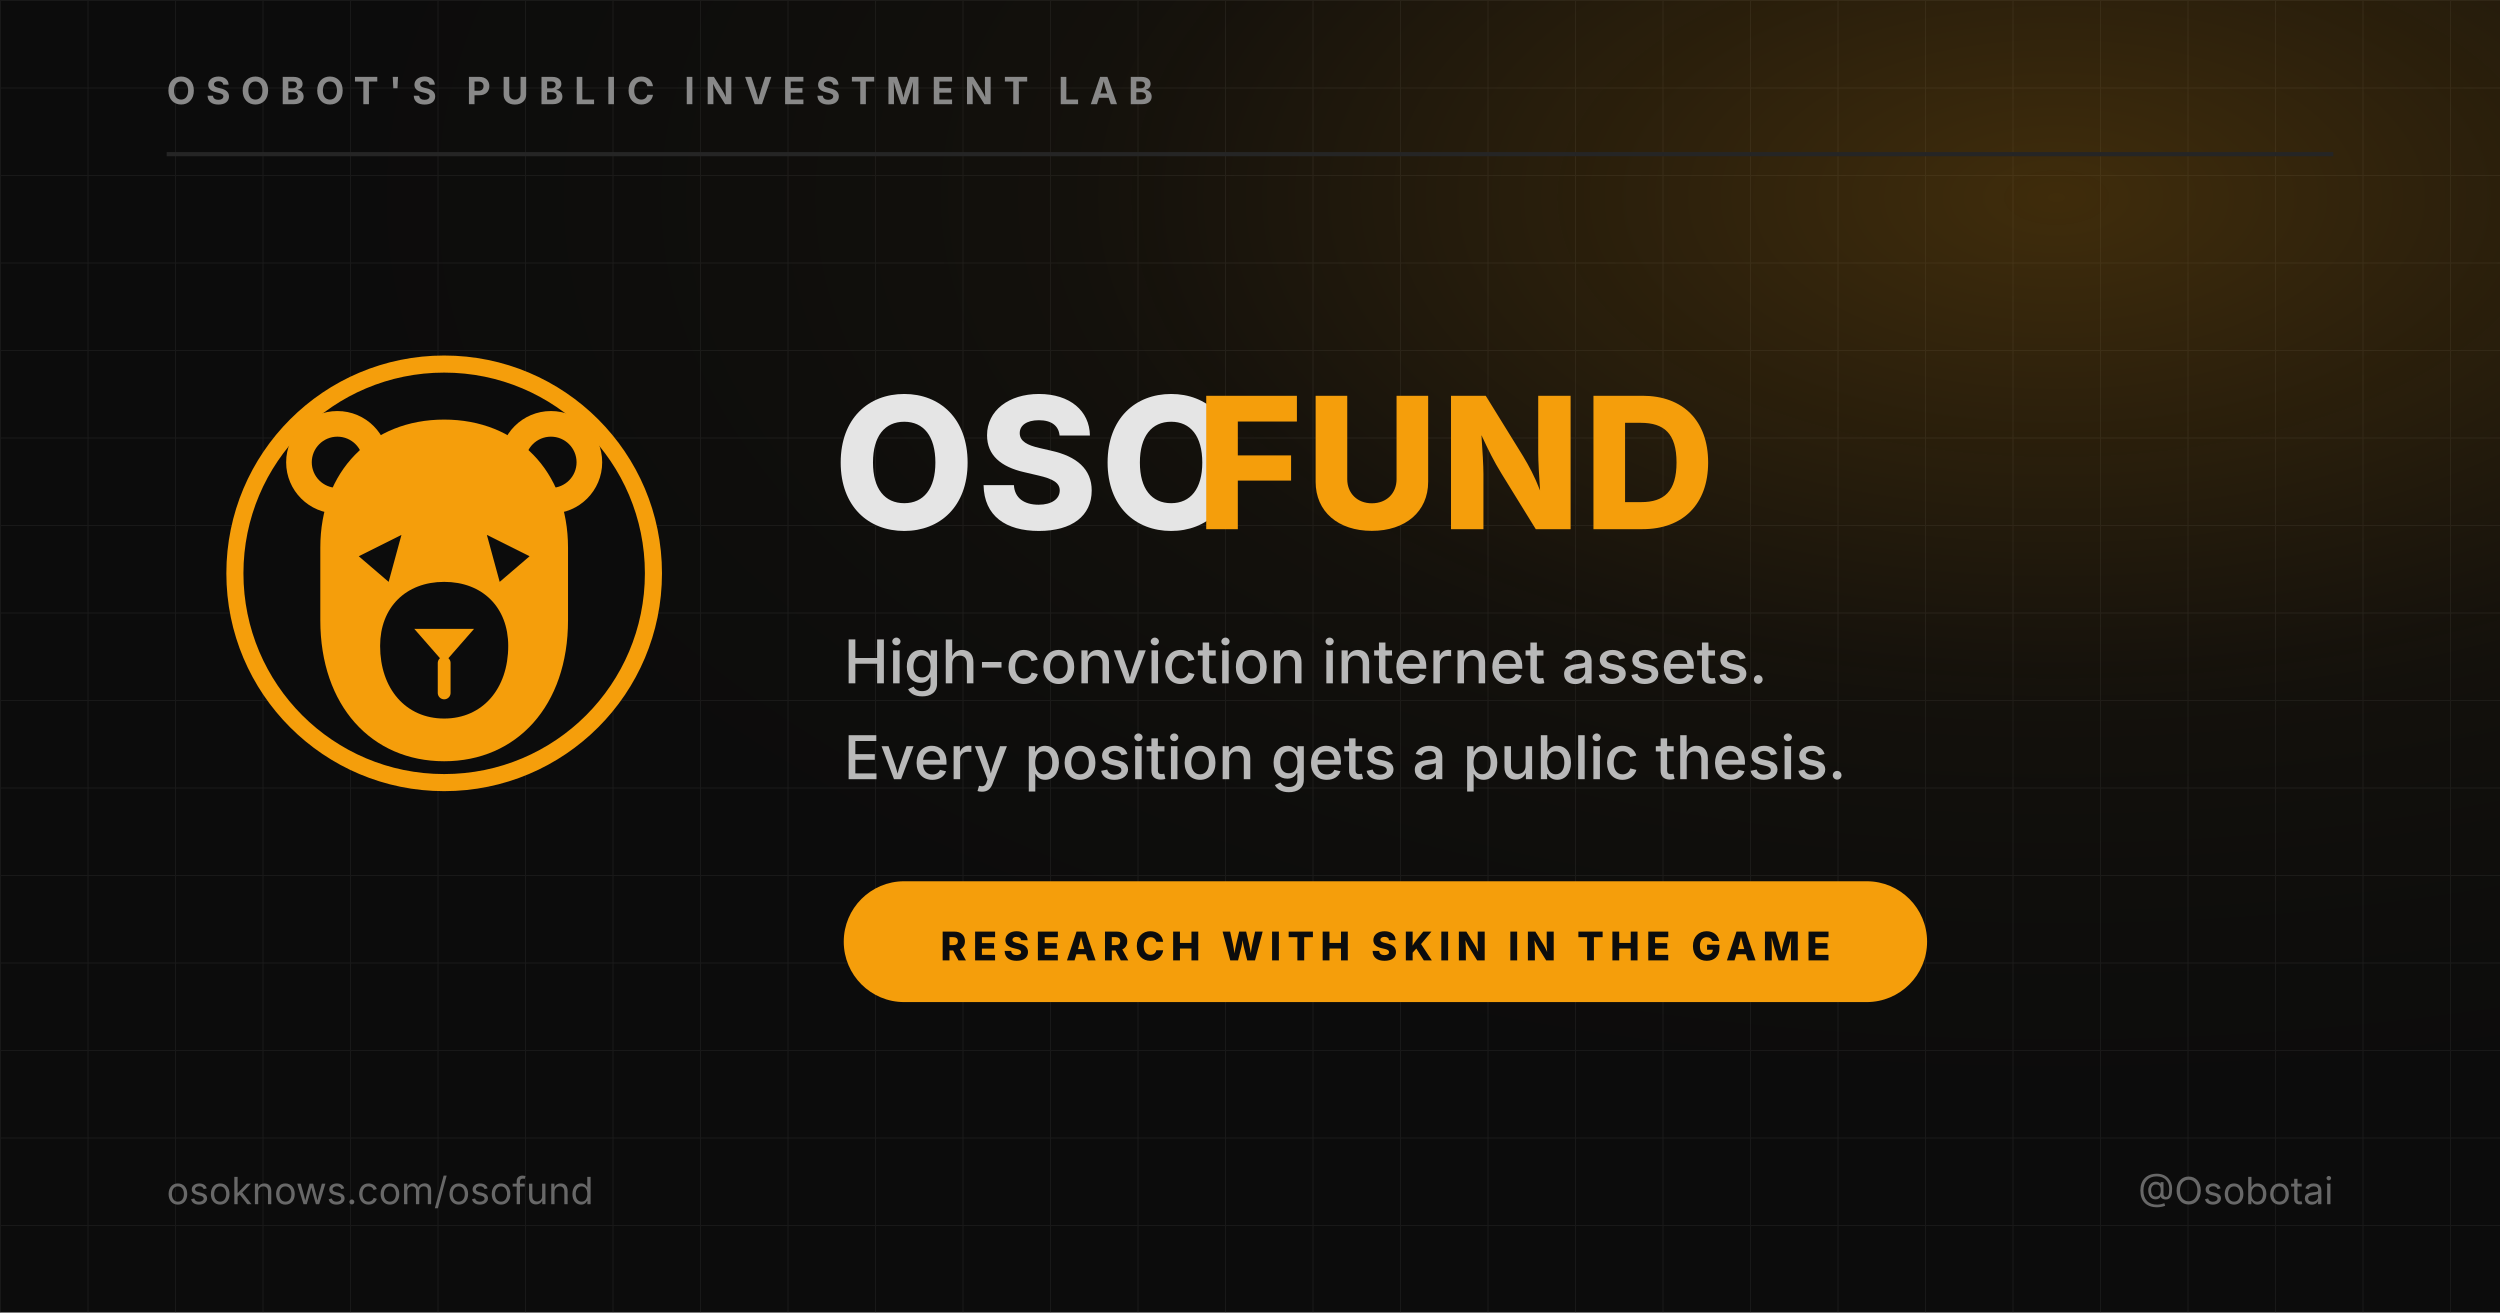
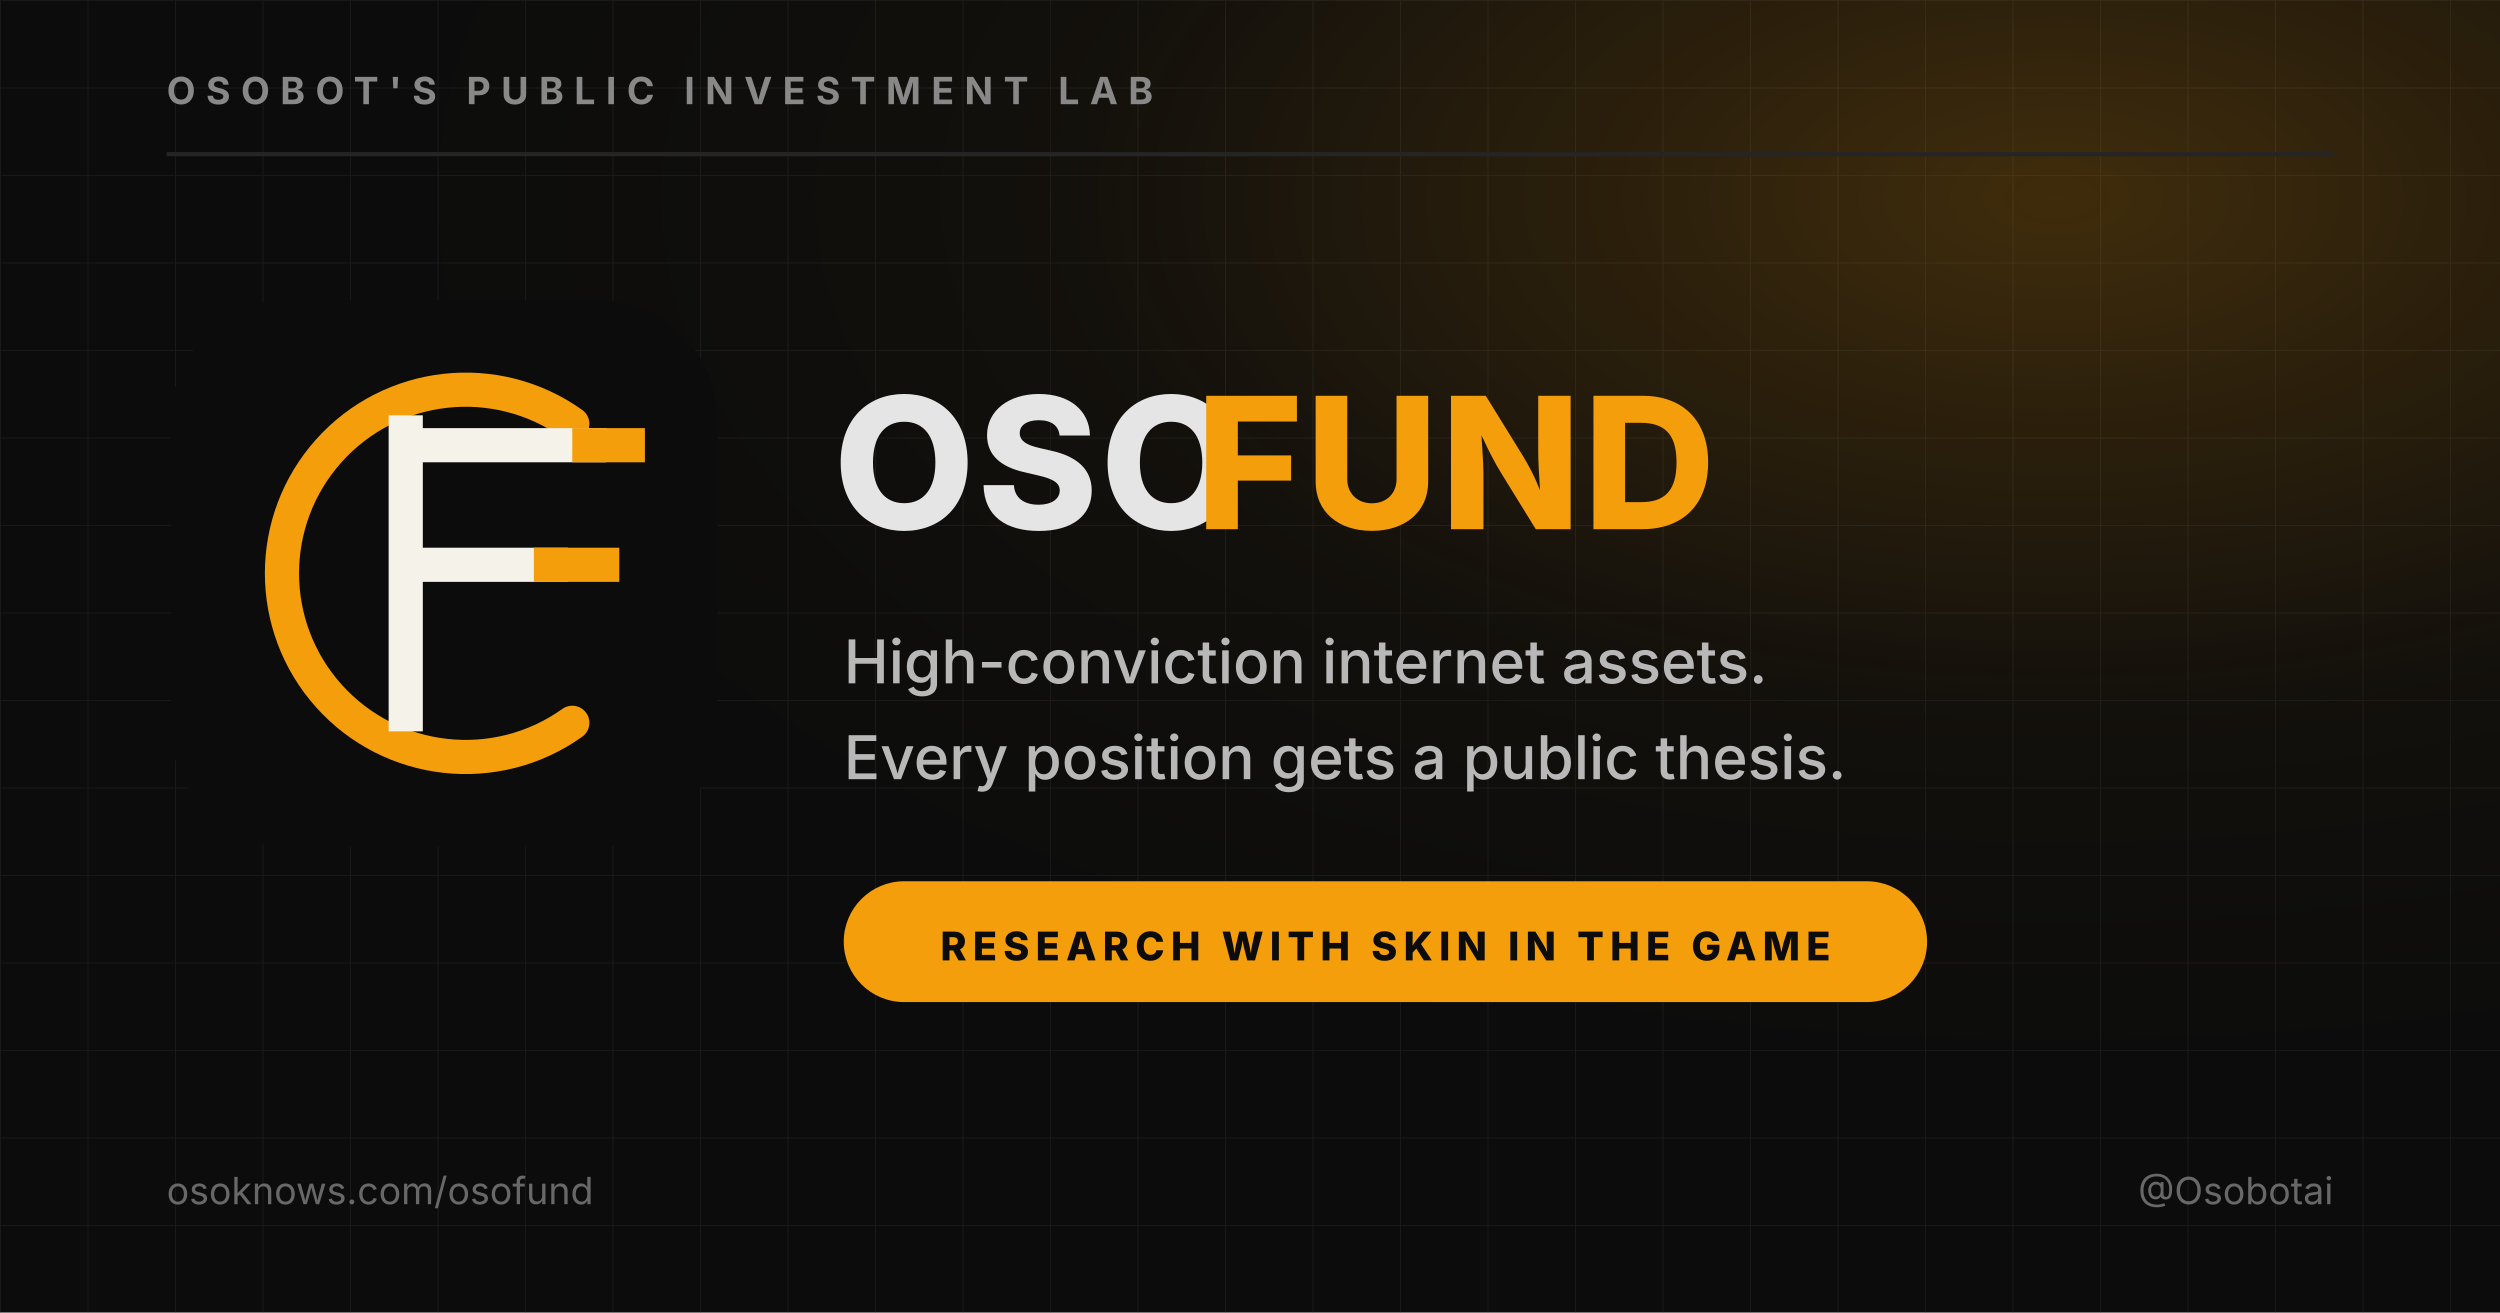
<svg xmlns="http://www.w3.org/2000/svg" width="1200" height="630" viewBox="0 0 1200 630" role="img" aria-labelledby="title desc">
  <defs>
    <radialGradient id="glow" cx="82%" cy="15%" r="75%">
      <stop offset="0" stop-color="#f59e0b" stop-opacity=".22" />
      <stop offset=".52" stop-color="#f59e0b" stop-opacity=".03" />
      <stop offset="1" stop-color="#0c0c0c" stop-opacity="0" />
    </radialGradient>
    <pattern id="grid" width="42" height="42" patternUnits="userSpaceOnUse">
      <path d="M42 0H0v42" fill="none" stroke="#2a2a2a" stroke-width="1" opacity=".42" />
    </pattern>
  </defs>
  <rect width="1200" height="630" fill="#0c0c0c" />
  <rect width="1200" height="630" fill="url(#grid)" />
  <rect width="1200" height="630" fill="url(#glow)" />
  <path d="M80 74h1040" stroke="#252525" stroke-width="2" />
  <text x="80" y="50" fill="#888" font-family="Inter,Arial,sans-serif" font-size="18" font-weight="700" letter-spacing="5">OSOBOT'S PUBLIC INVESTMENT LAB</text>
  <g transform="translate(82 144) scale(2.05)">
-     <circle cx="64" cy="64" r="49" fill="#0c0c0c" stroke="#f59e0b" stroke-width="4" />
-     <circle cx="39" cy="38" r="12" fill="#f59e0b" />
-     <circle cx="89" cy="38" r="12" fill="#f59e0b" />
-     <circle cx="39" cy="38" r="6" fill="#0c0c0c" />
-     <circle cx="89" cy="38" r="6" fill="#0c0c0c" />
-     <path d="M35 58c0-18 12-30 29-30s29 12 29 30v17c0 20-12 33-29 33S35 95 35 75V58Z" fill="#f59e0b" />
-     <path d="M44 60l10-5-3 11-7-6Zm40 0-10-5 3 11 7-6Z" fill="#0c0c0c" />
-     <path d="M49 81c0-9 6-15 15-15s15 6 15 15c0 10-6 17-15 17S49 91 49 81Z" fill="#0c0c0c" />
-     <path d="M57 77h14l-7 8-7-8Z" fill="#f59e0b" />
-     <path d="M64 85v7" stroke="#f59e0b" stroke-width="3" stroke-linecap="round" />
+     <rect width="128" height="128" rx="28" fill="#0c0c0c" />
+     <path d="M94 29A43 43 0 1 0 94 99" fill="none" stroke="#f59e0b" stroke-width="8" stroke-linecap="round" />
+     <path d="M55 31v66M55 34h43M55 62h34" fill="none" stroke="#f5f2ea" stroke-width="8" stroke-linecap="square" />
+     <path d="M98 34h9M89 62h12" fill="none" stroke="#f59e0b" stroke-width="8" stroke-linecap="square" />
  </g>
  <text x="400" y="254" fill="#e5e5e5" font-family="Inter,Arial,sans-serif" font-size="88" font-weight="800" letter-spacing="1">OSO</text>
  <text x="574" y="254" fill="#f59e0b" font-family="Inter,Arial,sans-serif" font-size="88" font-weight="800" letter-spacing="1">FUND</text>
  <text x="405" y="328" fill="#b8b8b8" font-family="Inter,Arial,sans-serif" font-size="29" font-weight="500">High-conviction internet assets.</text>
  <text x="405" y="374" fill="#b8b8b8" font-family="Inter,Arial,sans-serif" font-size="29" font-weight="500">Every position gets a public thesis.</text>
  <rect x="405" y="423" width="520" height="58" rx="29" fill="#f59e0b" />
  <text x="665" y="461" fill="#0c0c0c" text-anchor="middle" font-family="Inter,Arial,sans-serif" font-size="19" font-weight="800" letter-spacing="3">RESEARCH WITH SKIN IN THE GAME</text>
  <text x="80" y="578" fill="#686868" font-family="Inter,Arial,sans-serif" font-size="18">osoknows.com/osofund</text>
  <text x="1120" y="578" fill="#686868" text-anchor="end" font-family="Inter,Arial,sans-serif" font-size="18">@Osobotai</text>
</svg>
